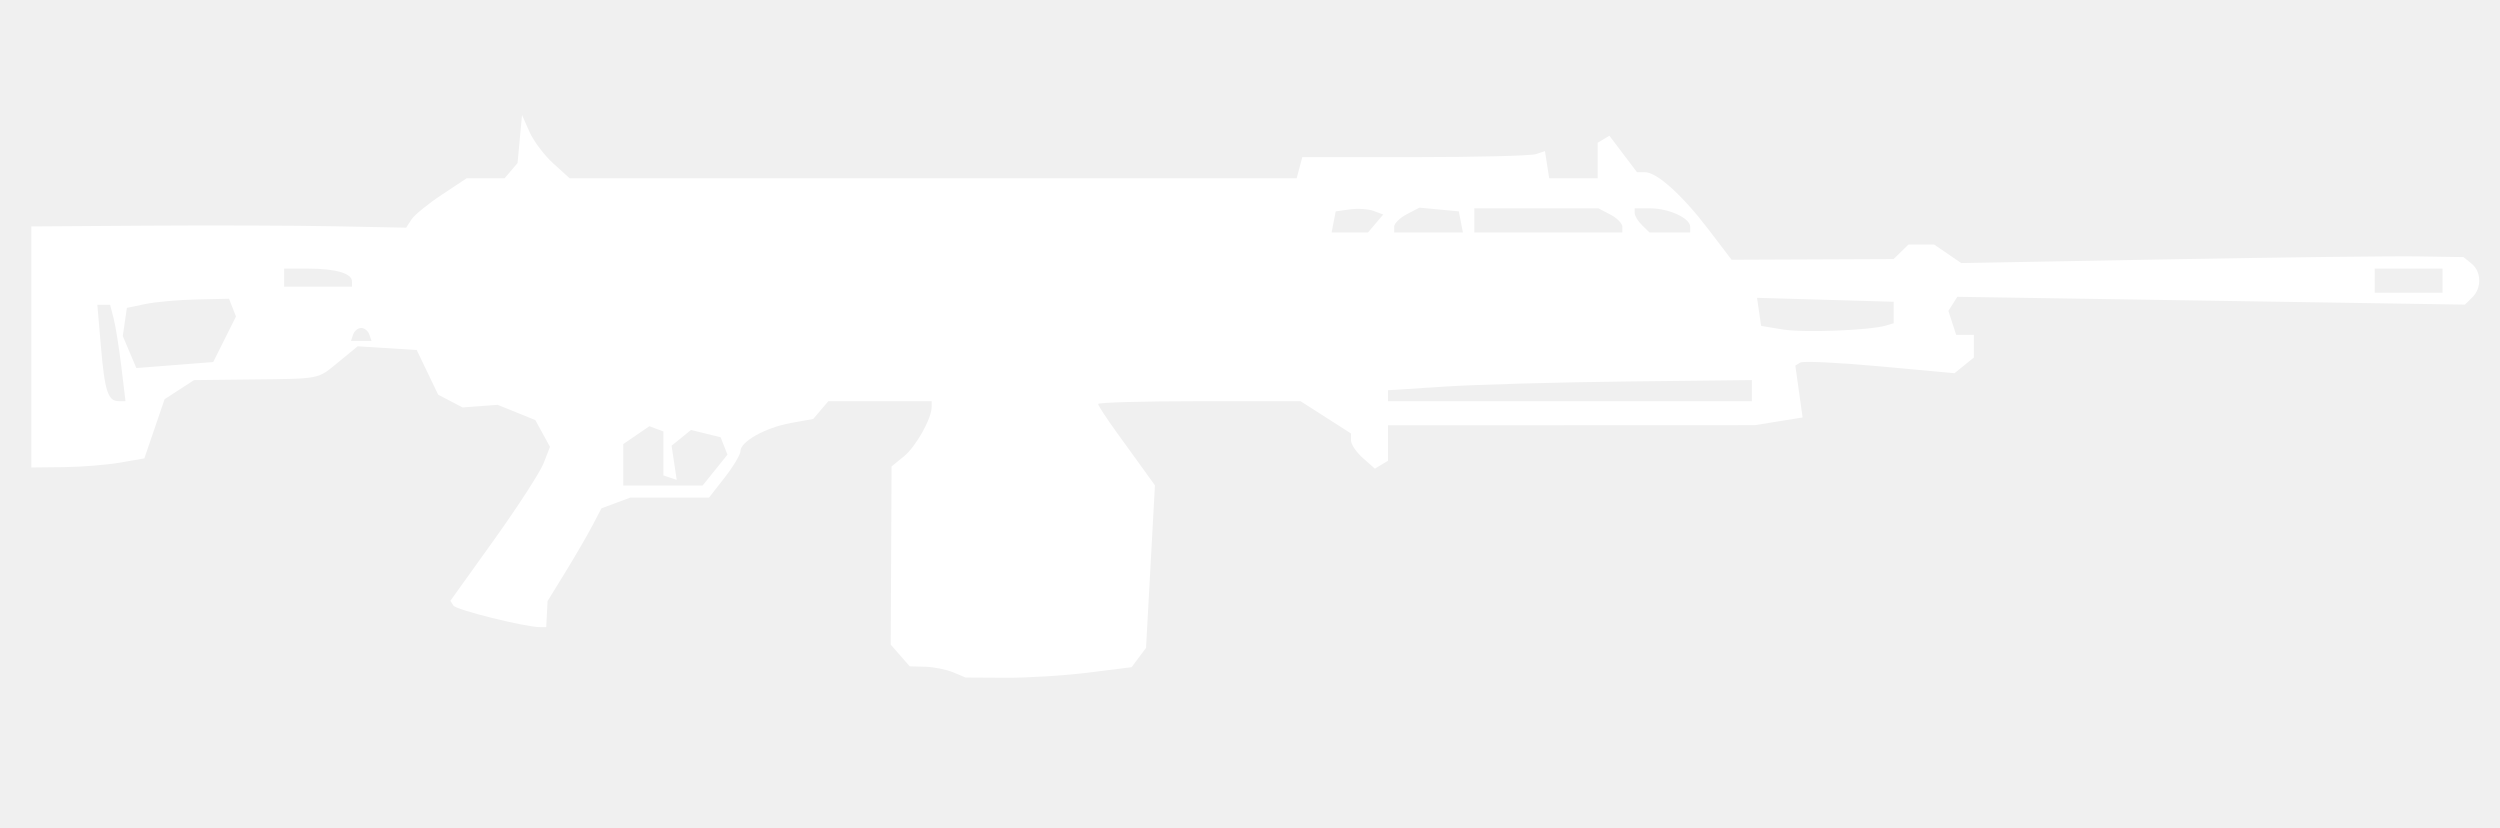
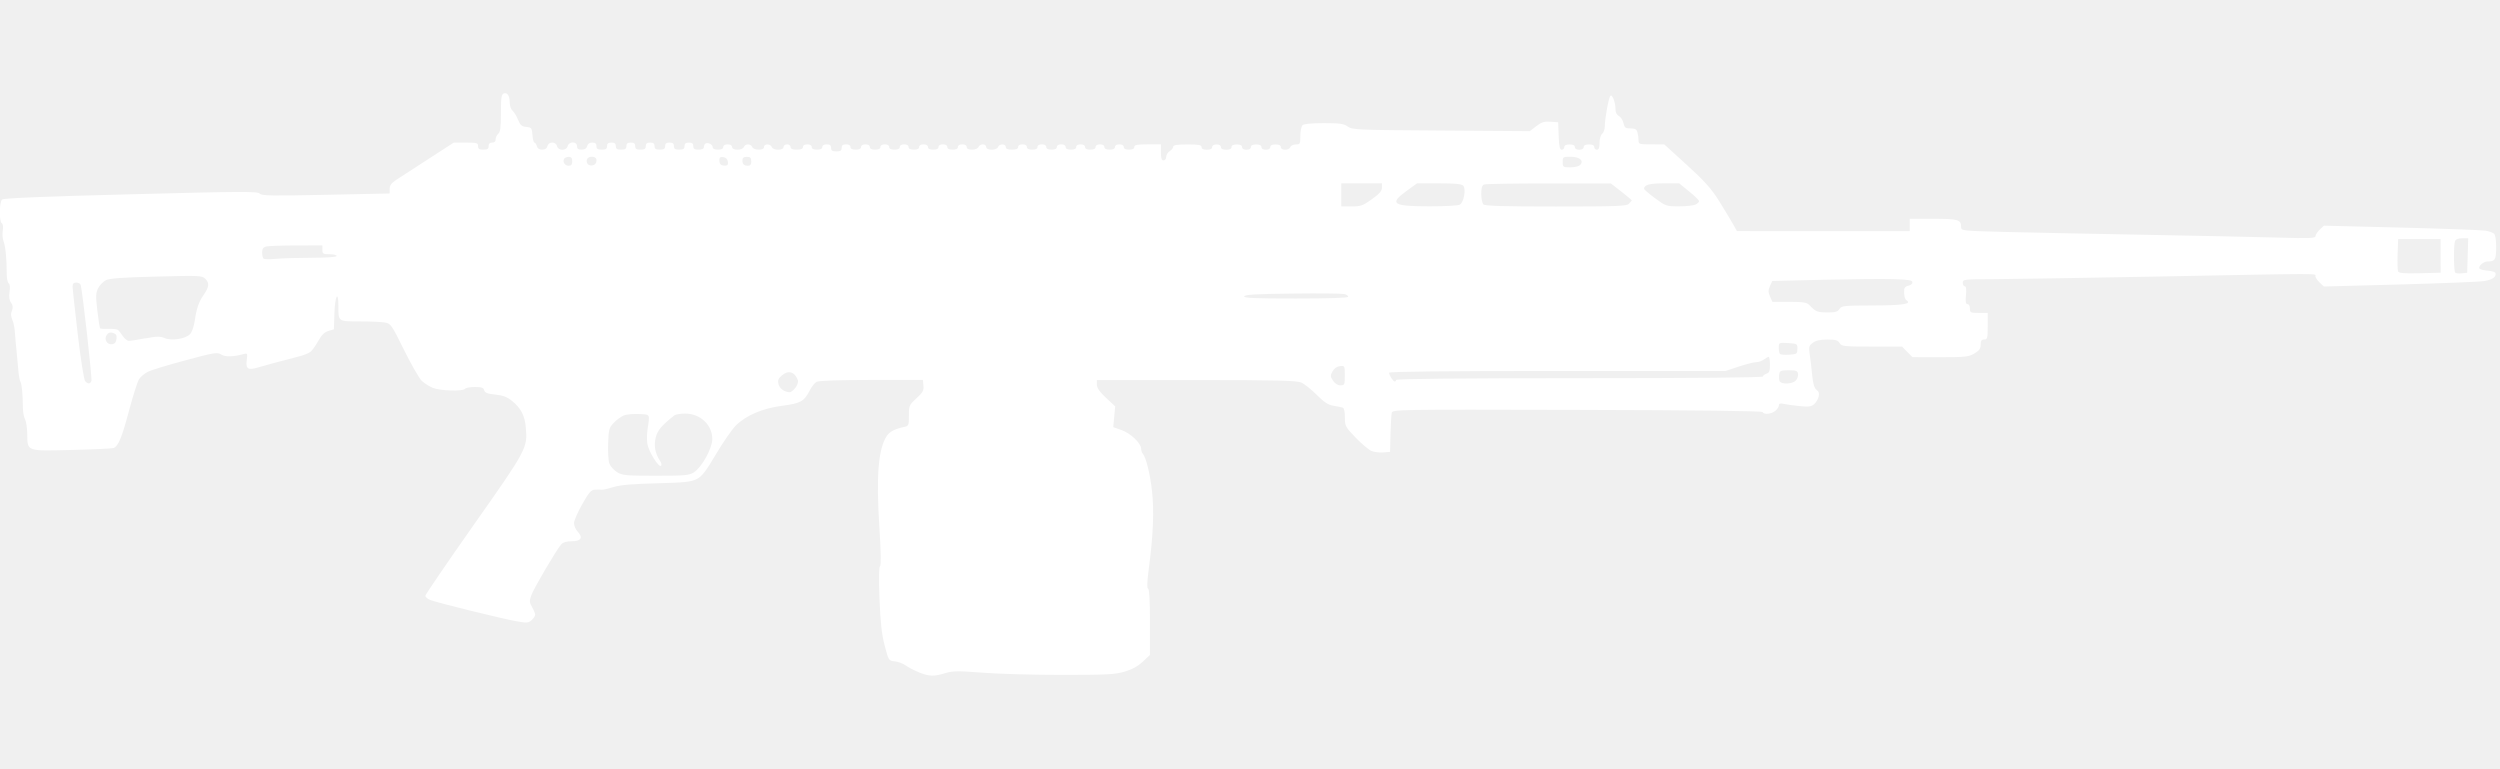
- <svg xmlns="http://www.w3.org/2000/svg" width="402" height="133" viewBox="0 0 402 133" version="1.1" id="svg21" xml:space="preserve">
-   <defs id="defs25" />
-   <path style="fill:#ffffff;stroke-width:0.98" d="m 153.281,108.115 c -1.091,-0.458 -3.111,-0.863 -4.49,-0.901 l -2.507,-0.068 -1.528,-1.744 -1.528,-1.744 0.068,-14.33 0.068,-14.33 1.984,-1.61 c 1.926,-1.563 4.462,-6.084 4.462,-7.954 v -0.923 h -8.307 -8.307 l -1.213,1.428 -1.213,1.428 -3.619,0.656 c -4.061,0.736 -8.081,2.976 -8.081,4.502 0,0.555 -1.138,2.467 -2.53,4.249 l -2.53,3.241 h -6.331 -6.331 l -2.317,0.861 -2.317,0.861 -1.452,2.773 c -0.799,1.525 -2.748,4.883 -4.333,7.462 l -2.881,4.689 -0.108,2.093 -0.108,2.093 -0.992,-0.004 c -2.396,-0.01 -13.491,-2.769 -13.932,-3.465 l -0.487,-0.769 6.986,-9.752 c 3.842,-5.364 7.446,-10.934 8.008,-12.378 l 1.022,-2.626 -1.179,-2.153 -1.179,-2.153 -3.027,-1.225 -3.027,-1.225 -2.821,0.21 -2.821,0.21 -1.963,-1.027 -1.963,-1.027 -1.726,-3.593 -1.726,-3.593 -4.746,-0.297 -4.746,-0.297 -3.013,2.477 c -3.505,2.881 -2.772,2.735 -14.318,2.862 l -8.978,0.099 -2.367,1.534 -2.367,1.534 -1.63,4.761 -1.63,4.761 -3.882,0.674 c -2.135,0.371 -6.225,0.699 -9.088,0.73 l -5.206,0.056 V 55.791 36.411 L 23.625,36.286 c 10.226,-0.069 23.789,-0.025 30.139,0.099 l 11.546,0.225 0.85,-1.313 c 0.467,-0.722 2.659,-2.511 4.869,-3.975 l 4.02,-2.662 h 3.048 3.048 l 1.039,-1.223 1.039,-1.223 0.359,-3.864 0.359,-3.864 1.192,2.702 c 0.656,1.486 2.377,3.775 3.826,5.087 l 2.634,2.385 h 58.454 58.454 l 0.453,-1.696 0.453,-1.696 h 18.047 c 9.926,0 18.706,-0.218 19.511,-0.484 l 1.464,-0.484 0.34,2.18 0.34,2.18 h 3.898 3.898 v -2.85 -2.85 l 0.942,-0.569 0.942,-0.569 2.22,2.934 2.22,2.934 h 1.293 c 1.907,0 6.017,3.709 10.215,9.219 l 3.702,4.859 13.025,-0.055 13.025,-0.055 1.198,-1.17 1.198,-1.17 h 2.06 2.06 l 2.178,1.49 2.178,1.49 32.998,-0.591 c 18.149,-0.325 36.323,-0.54 40.388,-0.478 l 7.39,0.114 1.287,1.044 c 1.607,1.304 1.661,3.93 0.111,5.444 l -1.177,1.15 -40.811,-0.627 -40.811,-0.627 -0.717,1.133 -0.717,1.133 0.627,1.929 0.627,1.929 h 1.421 1.421 v 1.819 1.819 l -1.556,1.262 -1.556,1.262 -11.993,-1.103 C 295.696,58.306 289.937,58.028 289.494,58.296 l -0.805,0.486 0.585,4.173 0.585,4.173 -3.833,0.619 -3.833,0.619 -29.501,0.011 -29.501,0.011 v 2.85 2.85 l -1.054,0.637 -1.054,0.637 -1.921,-1.699 c -1.056,-0.934 -1.921,-2.208 -1.921,-2.83 v -1.131 l -4.056,-2.595 -4.056,-2.595 H 192.857 c -8.95,0 -16.273,0.203 -16.273,0.45 0,0.248 1.353,2.319 3.007,4.603 1.654,2.284 3.708,5.126 4.565,6.315 l 1.558,2.163 -0.716,13.071 -0.716,13.071 -1.159,1.549 -1.159,1.549 -6.903,0.869 c -3.797,0.478 -9.804,0.852 -13.349,0.832 l -6.446,-0.036 z m -38.305,-32.522 2,-2.484 -0.55,-1.4 -0.55,-1.4 -2.383,-0.584 -2.383,-0.584 -1.559,1.264 -1.559,1.264 0.412,2.746 0.412,2.746 -1.072,-0.359 -1.072,-0.359 v -3.533 -3.533 l -1.126,-0.421 -1.126,-0.421 -2.097,1.435 -2.097,1.435 v 3.336 3.336 h 6.374 6.374 z M 19.514,58.98 c -0.366,-3.042 -0.922,-6.53 -1.236,-7.752 l -0.57,-2.221 h -1.028 -1.028 l 0.582,6.784 c 0.613,7.15 1.131,8.719 2.876,8.719 h 1.07 z m 262.185,3.835 9.9e-4,-1.696 -20.082,0.223 c -11.045,0.123 -24.209,0.491 -29.254,0.817 l -9.173,0.594 v 0.879 0.879 h 29.253 29.253 l 9.9e-4,-1.696 z M 36.116,54.552 37.946,50.89 37.386,49.465 36.826,48.039 31.589,48.154 c -2.88,0.063 -6.576,0.393 -8.212,0.733 l -2.975,0.618 -0.329,2.266 -0.329,2.266 1.09,2.573 1.09,2.573 6.18,-0.484 6.18,-0.484 z M 59.382,53.78 c -0.195,-0.573 -0.779,-1.042 -1.297,-1.042 -0.518,0 -1.102,0.469 -1.297,1.042 l -0.355,1.042 h 1.653 1.653 z m 243.884,-1.432 1.24,-0.372 -0.002,-1.726 -0.002,-1.726 -10.985,-0.317 -10.985,-0.317 0.327,2.255 0.327,2.255 3.471,0.578 c 3.325,0.554 14.018,0.149 16.61,-0.63 z m 89.495,-7.216 V 43.194 h -5.454 -5.454 v 1.938 1.938 h 5.454 5.454 z M 56.597,45.236 c 0,-1.277 -2.63,-2.042 -7.023,-2.042 h -3.885 v 1.453 1.453 h 5.454 5.454 z m 164.601,-9.297 1.225,-1.442 -1.527,-0.573 c -0.84,-0.315 -2.559,-0.429 -3.82,-0.254 l -2.293,0.319 -0.331,1.696 -0.331,1.696 h 2.926 2.926 z m 13.709,-0.254 -0.329,-1.696 -3.169,-0.3 -3.169,-0.3 -2.029,1.061 c -1.116,0.584 -2.029,1.482 -2.029,1.996 v 0.935 h 5.527 5.527 z m 25.966,0.761 c 0,-0.514 -0.863,-1.386 -1.918,-1.938 l -1.918,-1.003 h -9.982 -9.982 v 1.938 1.938 h 11.9 11.9 z m 10.908,0 c 0,-1.358 -3.434,-2.941 -6.38,-2.941 h -2.544 v 0.775 c 0,0.426 0.535,1.298 1.19,1.938 l 1.19,1.163 h 3.272 3.272 z" id="path8168" />
-   <path style="fill:#000000;stroke-width:0.98" id="path8146" d="" />
-   <path style="fill:#000000;stroke-width:0.98" id="path8144" d="" />
+ <svg xmlns="http://www.w3.org/2000/svg" width="107.321" height="32.999" viewBox="0 0 28.395 8.731" version="1.1" id="svg5">
+   <defs id="defs2" />
+   <g id="layer1" transform="translate(-74.45971,-435.3755)">
+     <path style="fill:#ffffff;stroke-width:0.02;fill-opacity:1" d="m 84.901,443.013 c -0.052,-0.02 -0.12,-0.055 -0.152,-0.078 -0.032,-0.023 -0.089,-0.044 -0.127,-0.048 -0.069,-0.007 -0.069,-0.008 -0.114,-0.178 -0.034,-0.13 -0.048,-0.257 -0.059,-0.53 -0.009,-0.233 -0.007,-0.364 0.006,-0.372 0.013,-0.009 0.011,-0.155 -0.007,-0.436 -0.038,-0.59 -0.013,-0.895 0.083,-1.043 0.033,-0.05 0.09,-0.08 0.197,-0.103 0.053,-0.011 0.055,-0.018 0.055,-0.13 0,-0.113 0.004,-0.121 0.086,-0.196 0.072,-0.066 0.085,-0.089 0.079,-0.143 l -0.006,-0.065 h -0.584 c -0.363,0 -0.598,0.008 -0.623,0.021 -0.021,0.011 -0.056,0.054 -0.077,0.096 -0.065,0.127 -0.104,0.149 -0.312,0.176 -0.226,0.029 -0.413,0.109 -0.53,0.226 -0.043,0.043 -0.144,0.189 -0.224,0.324 -0.117,0.198 -0.159,0.252 -0.22,0.283 -0.063,0.032 -0.135,0.04 -0.457,0.048 -0.278,0.007 -0.411,0.019 -0.488,0.043 -0.058,0.018 -0.117,0.032 -0.131,0.03 -0.014,-0.002 -0.049,-0.002 -0.078,-8.3e-4 -0.045,0.002 -0.068,0.029 -0.146,0.166 -0.051,0.09 -0.093,0.187 -0.093,0.215 0,0.028 0.019,0.072 0.043,0.097 0.063,0.067 0.037,0.108 -0.069,0.108 -0.059,0 -0.099,0.012 -0.119,0.035 -0.053,0.06 -0.311,0.498 -0.339,0.577 -0.024,0.066 -0.023,0.082 0.008,0.136 0.019,0.033 0.035,0.072 0.035,0.086 0,0.014 -0.018,0.042 -0.04,0.062 -0.037,0.033 -0.053,0.034 -0.176,0.012 -0.168,-0.03 -0.901,-0.211 -0.976,-0.241 -0.03,-0.012 -0.055,-0.034 -0.055,-0.048 3.02e-4,-0.014 0.249,-0.378 0.552,-0.809 0.599,-0.85 0.61,-0.87 0.589,-1.101 -0.012,-0.137 -0.056,-0.222 -0.158,-0.304 -0.054,-0.044 -0.102,-0.062 -0.189,-0.071 -0.09,-0.009 -0.118,-0.02 -0.126,-0.049 -0.008,-0.03 -0.029,-0.037 -0.107,-0.037 -0.053,0 -0.103,0.009 -0.11,0.02 -0.02,0.032 -0.284,0.024 -0.368,-0.011 -0.041,-0.017 -0.097,-0.053 -0.125,-0.08 -0.028,-0.026 -0.118,-0.184 -0.2,-0.349 -0.145,-0.293 -0.151,-0.301 -0.221,-0.313 -0.04,-0.007 -0.168,-0.012 -0.286,-0.012 -0.244,-2.3e-4 -0.239,0.003 -0.239,-0.173 0,-0.186 -0.038,-0.12 -0.045,0.077 l -0.006,0.186 -0.062,0.018 c -0.044,0.013 -0.078,0.046 -0.115,0.113 -0.029,0.052 -0.068,0.107 -0.087,0.123 -0.018,0.015 -0.075,0.039 -0.126,0.052 -0.216,0.056 -0.4,0.105 -0.472,0.127 -0.114,0.034 -0.141,0.017 -0.128,-0.083 0.01,-0.077 0.008,-0.081 -0.033,-0.07 -0.118,0.033 -0.211,0.035 -0.257,0.006 -0.044,-0.028 -0.076,-0.023 -0.41,0.067 -0.199,0.053 -0.392,0.112 -0.427,0.131 -0.036,0.019 -0.079,0.056 -0.096,0.082 -0.017,0.026 -0.068,0.185 -0.113,0.354 -0.082,0.309 -0.123,0.408 -0.176,0.428 -0.016,0.006 -0.23,0.016 -0.475,0.022 -0.52,0.013 -0.503,0.019 -0.506,-0.182 -10e-4,-0.068 -0.012,-0.142 -0.025,-0.166 -0.013,-0.024 -0.023,-0.078 -0.024,-0.12 -0.002,-0.162 -0.012,-0.28 -0.028,-0.305 -0.009,-0.014 -0.02,-0.077 -0.025,-0.14 -0.005,-0.063 -0.014,-0.16 -0.02,-0.216 -0.006,-0.055 -0.014,-0.141 -0.017,-0.191 -0.003,-0.05 -0.013,-0.109 -0.021,-0.131 -0.029,-0.078 -0.03,-0.091 -0.012,-0.137 0.012,-0.032 0.008,-0.058 -0.012,-0.085 -0.02,-0.027 -0.026,-0.065 -0.017,-0.123 0.008,-0.052 0.004,-0.089 -0.01,-0.097 -0.012,-0.007 -0.022,-0.056 -0.022,-0.107 1.71e-4,-0.164 -0.014,-0.314 -0.036,-0.369 -0.011,-0.03 -0.016,-0.085 -0.009,-0.123 0.007,-0.041 0.002,-0.075 -0.011,-0.083 -0.032,-0.02 -0.029,-0.243 0.004,-0.27 0.018,-0.015 0.502,-0.035 1.464,-0.059 1.253,-0.033 1.44,-0.034 1.461,-0.008 0.021,0.025 0.128,0.027 0.75,0.014 l 0.726,-0.015 2.51e-4,-0.053 c 1.83e-4,-0.039 0.02,-0.066 0.075,-0.102 0.041,-0.027 0.205,-0.134 0.364,-0.236 l 0.289,-0.187 h 0.138 c 0.125,0 0.138,0.004 0.138,0.04 0,0.031 0.013,0.04 0.06,0.04 0.047,0 0.06,-0.009 0.06,-0.04 0,-0.027 0.013,-0.04 0.04,-0.04 0.026,0 0.04,-0.013 0.04,-0.038 0,-0.021 0.014,-0.049 0.03,-0.063 0.023,-0.019 0.03,-0.073 0.03,-0.235 0,-0.173 0.005,-0.212 0.032,-0.222 0.041,-0.016 0.068,0.026 0.068,0.107 1.6e-4,0.035 0.015,0.075 0.032,0.089 0.018,0.015 0.045,0.06 0.062,0.102 0.025,0.062 0.041,0.076 0.094,0.082 0.059,0.006 0.064,0.012 0.07,0.092 0.003,0.047 0.014,0.086 0.023,0.086 0.009,0 0.021,0.018 0.027,0.04 0.007,0.027 0.027,0.04 0.06,0.04 0.033,0 0.053,-0.014 0.06,-0.04 0.014,-0.054 0.095,-0.054 0.109,0 0.014,0.055 0.106,0.055 0.121,0 0.015,-0.056 0.106,-0.056 0.106,0 0,0.03 0.013,0.04 0.052,0.04 0.035,0 0.056,-0.013 0.063,-0.04 0.007,-0.026 0.027,-0.04 0.058,-0.04 0.035,0 0.048,0.011 0.048,0.04 0,0.031 0.013,0.04 0.06,0.04 0.047,0 0.06,-0.009 0.06,-0.04 0,-0.029 0.013,-0.04 0.05,-0.04 0.037,0 0.05,0.011 0.05,0.04 0,0.031 0.013,0.04 0.06,0.04 0.047,0 0.06,-0.009 0.06,-0.04 0,-0.029 0.013,-0.04 0.05,-0.04 0.037,0 0.05,0.011 0.05,0.04 0,0.031 0.013,0.04 0.06,0.04 0.047,0 0.06,-0.009 0.06,-0.04 0,-0.029 0.013,-0.04 0.05,-0.04 0.037,0 0.05,0.011 0.05,0.04 0,0.031 0.013,0.04 0.06,0.04 0.047,0 0.06,-0.009 0.06,-0.04 0,-0.029 0.013,-0.04 0.05,-0.04 0.037,0 0.05,0.011 0.05,0.04 0,0.031 0.013,0.04 0.06,0.04 0.047,0 0.06,-0.009 0.06,-0.04 0,-0.029 0.013,-0.04 0.05,-0.04 0.037,0 0.05,0.011 0.05,0.04 0,0.031 0.013,0.04 0.06,0.04 0.039,0 0.06,-0.01 0.06,-0.029 0,-0.016 0.008,-0.034 0.018,-0.04 0.028,-0.017 0.082,0.01 0.082,0.041 0,0.018 0.022,0.028 0.06,0.028 0.04,0 0.06,-0.01 0.06,-0.03 0,-0.019 0.019,-0.03 0.05,-0.03 0.031,0 0.05,0.011 0.05,0.03 0,0.041 0.118,0.041 0.134,0 0.015,-0.039 0.08,-0.039 0.095,0 0.007,0.018 0.037,0.03 0.073,0.03 0.041,0 0.061,-0.01 0.061,-0.03 0,-0.039 0.073,-0.039 0.088,0 0.016,0.041 0.134,0.041 0.134,0 0,-0.017 0.018,-0.03 0.04,-0.03 0.022,0 0.04,0.013 0.04,0.03 0,0.021 0.021,0.03 0.07,0.03 0.049,0 0.07,-0.009 0.07,-0.03 0,-0.019 0.019,-0.03 0.05,-0.03 0.031,0 0.05,0.011 0.05,0.03 0,0.02 0.02,0.03 0.06,0.03 0.04,0 0.06,-0.01 0.06,-0.03 0,-0.019 0.019,-0.03 0.05,-0.03 0.037,0 0.05,0.011 0.05,0.04 0,0.031 0.013,0.04 0.06,0.04 0.047,0 0.06,-0.009 0.06,-0.04 0,-0.029 0.013,-0.04 0.05,-0.04 0.031,0 0.05,0.011 0.05,0.03 0,0.02 0.02,0.03 0.06,0.03 0.04,0 0.06,-0.01 0.06,-0.03 0,-0.019 0.019,-0.03 0.05,-0.03 0.031,0 0.05,0.011 0.05,0.03 0,0.02 0.02,0.03 0.06,0.03 0.04,0 0.06,-0.01 0.06,-0.03 0,-0.019 0.019,-0.03 0.05,-0.03 0.031,0 0.05,0.011 0.05,0.03 0,0.02 0.02,0.03 0.06,0.03 0.04,0 0.06,-0.01 0.06,-0.03 0,-0.019 0.019,-0.03 0.05,-0.03 0.031,0 0.05,0.011 0.05,0.03 0,0.02 0.02,0.03 0.06,0.03 0.04,0 0.06,-0.01 0.06,-0.03 0,-0.019 0.019,-0.03 0.05,-0.03 0.031,0 0.05,0.011 0.05,0.03 0,0.02 0.02,0.03 0.06,0.03 0.04,0 0.06,-0.01 0.06,-0.03 0,-0.019 0.019,-0.03 0.05,-0.03 0.031,0 0.05,0.011 0.05,0.03 0,0.02 0.02,0.03 0.06,0.03 0.04,0 0.06,-0.01 0.06,-0.03 0,-0.019 0.019,-0.03 0.05,-0.03 0.031,0 0.05,0.011 0.05,0.03 0,0.02 0.02,0.03 0.061,0.03 0.036,0 0.066,-0.013 0.073,-0.03 0.006,-0.017 0.029,-0.03 0.05,-0.03 0.021,0 0.038,0.014 0.038,0.03 0,0.041 0.118,0.041 0.134,0 0.015,-0.039 0.088,-0.039 0.088,0 0,0.021 0.021,0.03 0.07,0.03 0.049,0 0.07,-0.009 0.07,-0.03 0,-0.019 0.019,-0.03 0.05,-0.03 0.031,0 0.05,0.011 0.05,0.03 0,0.02 0.02,0.03 0.06,0.03 0.04,0 0.06,-0.01 0.06,-0.03 0,-0.019 0.019,-0.03 0.05,-0.03 0.031,0 0.05,0.011 0.05,0.03 0,0.02 0.02,0.03 0.06,0.03 0.04,0 0.06,-0.01 0.06,-0.03 0,-0.019 0.019,-0.03 0.05,-0.03 0.031,0 0.05,0.011 0.05,0.03 0,0.02 0.02,0.03 0.06,0.03 0.04,0 0.06,-0.01 0.06,-0.03 0,-0.019 0.019,-0.03 0.05,-0.03 0.031,0 0.05,0.011 0.05,0.03 0,0.02 0.02,0.03 0.06,0.03 0.04,0 0.06,-0.01 0.06,-0.03 0,-0.019 0.019,-0.03 0.05,-0.03 0.031,0 0.05,0.011 0.05,0.03 0,0.02 0.02,0.03 0.06,0.03 0.04,0 0.06,-0.01 0.06,-0.03 0,-0.019 0.019,-0.03 0.05,-0.03 0.031,0 0.05,0.011 0.05,0.03 0,0.02 0.02,0.03 0.06,0.03 0.04,0 0.06,-0.01 0.06,-0.03 0,-0.024 0.03,-0.03 0.151,-0.03 h 0.151 v 0.091 c 0,0.067 0.008,0.091 0.03,0.091 0.017,0 0.03,-0.018 0.03,-0.04 0,-0.022 0.018,-0.051 0.04,-0.065 0.022,-0.014 0.04,-0.036 0.04,-0.051 0,-0.018 0.045,-0.025 0.161,-0.025 0.13,0 0.161,0.006 0.161,0.03 0,0.02 0.02,0.03 0.06,0.03 0.04,0 0.06,-0.01 0.06,-0.03 0,-0.019 0.019,-0.03 0.05,-0.03 0.031,0 0.05,0.011 0.05,0.03 0,0.02 0.02,0.03 0.06,0.03 0.04,0 0.06,-0.01 0.06,-0.03 0,-0.02 0.02,-0.03 0.06,-0.03 0.04,0 0.06,0.01 0.06,0.03 0,0.019 0.019,0.03 0.05,0.03 0.031,0 0.05,-0.011 0.05,-0.03 0,-0.02 0.02,-0.03 0.06,-0.03 0.04,0 0.06,0.01 0.06,0.03 0,0.019 0.019,0.03 0.05,0.03 0.031,0 0.05,-0.011 0.05,-0.03 0,-0.02 0.02,-0.03 0.06,-0.03 0.04,0 0.06,0.01 0.06,0.03 0,0.04 0.093,0.04 0.108,0 0.006,-0.017 0.035,-0.03 0.063,-0.03 0.047,0 0.051,-0.007 0.051,-0.097 0,-0.053 0.011,-0.107 0.024,-0.121 0.016,-0.016 0.099,-0.024 0.242,-0.024 0.183,0 0.227,0.006 0.273,0.039 0.052,0.037 0.106,0.039 1.061,0.045 l 1.006,0.007 0.074,-0.057 c 0.06,-0.046 0.091,-0.055 0.161,-0.05 l 0.087,0.006 0.006,0.156 c 0.004,0.121 0.013,0.156 0.035,0.156 0.016,0 0.029,-0.014 0.029,-0.03 0,-0.02 0.02,-0.03 0.06,-0.03 0.04,0 0.06,0.01 0.06,0.03 0,0.019 0.019,0.03 0.05,0.03 0.031,0 0.05,-0.011 0.05,-0.03 0,-0.02 0.02,-0.03 0.06,-0.03 0.04,0 0.06,0.01 0.06,0.03 0,0.017 0.014,0.03 0.03,0.03 0.022,0 0.03,-0.022 0.03,-0.078 0,-0.045 0.013,-0.089 0.03,-0.103 0.017,-0.014 0.03,-0.052 0.03,-0.086 0,-0.085 0.043,-0.323 0.063,-0.345 0.021,-0.023 0.058,0.073 0.058,0.15 0,0.037 0.014,0.066 0.039,0.079 0.021,0.011 0.045,0.048 0.052,0.081 0.012,0.052 0.022,0.06 0.08,0.06 0.052,0 0.069,0.01 0.079,0.045 0.007,0.025 0.012,0.066 0.012,0.091 2.85e-4,0.043 0.008,0.045 0.146,0.045 l 0.146,1.7e-4 0.256,0.233 c 0.203,0.185 0.278,0.269 0.365,0.407 0.06,0.096 0.13,0.213 0.157,0.26 l 0.048,0.085 0.981,1.7e-4 0.981,1.7e-4 v -0.07 -0.07 h 0.268 c 0.282,0 0.316,0.01 0.316,0.092 0,0.044 0.003,0.044 0.488,0.057 0.268,0.007 0.977,0.021 1.575,0.032 0.598,0.011 1.284,0.025 1.524,0.032 0.372,0.011 0.438,0.008 0.438,-0.016 0,-0.016 0.022,-0.049 0.048,-0.074 l 0.048,-0.045 0.885,0.022 c 0.487,0.012 0.916,0.028 0.953,0.035 0.037,0.007 0.079,0.022 0.093,0.033 0.016,0.012 0.025,0.071 0.025,0.156 0,0.142 -0.012,0.161 -0.101,0.161 -0.046,0 -0.109,0.06 -0.087,0.082 0.009,0.009 0.052,0.019 0.095,0.022 0.043,0.004 0.082,0.015 0.085,0.026 0.013,0.043 -0.033,0.077 -0.127,0.092 -0.054,0.009 -0.486,0.026 -0.96,0.039 l -0.862,0.023 -0.048,-0.045 c -0.026,-0.025 -0.048,-0.057 -0.048,-0.072 0,-0.033 0.13,-0.033 -1.801,0.004 -0.852,0.016 -1.697,0.029 -1.877,0.03 -0.313,4e-4 -0.327,0.002 -0.327,0.041 0,0.022 0.01,0.04 0.023,0.04 0.015,0 0.019,0.034 0.013,0.101 -0.007,0.076 -0.003,0.101 0.018,0.101 0.016,0 0.027,0.021 0.027,0.05 0,0.047 0.007,0.05 0.101,0.05 h 0.101 v 0.151 c 0,0.138 -0.004,0.151 -0.04,0.151 -0.031,0 -0.04,0.013 -0.04,0.058 0,0.046 -0.016,0.068 -0.072,0.101 -0.065,0.038 -0.102,0.042 -0.387,0.042 l -0.316,-5.7e-4 -0.059,-0.06 -0.059,-0.06 H 95.743 c -0.342,0 -0.366,-0.002 -0.389,-0.04 -0.02,-0.033 -0.047,-0.04 -0.141,-0.04 -0.081,2.8e-4 -0.13,0.012 -0.164,0.037 -0.044,0.034 -0.047,0.046 -0.034,0.135 0.008,0.054 0.021,0.16 0.028,0.236 0.01,0.097 0.024,0.145 0.05,0.164 0.025,0.019 0.032,0.041 0.023,0.077 -0.007,0.028 -0.03,0.067 -0.051,0.085 -0.031,0.028 -0.061,0.032 -0.164,0.022 -0.069,-0.007 -0.151,-0.018 -0.181,-0.025 -0.04,-0.009 -0.055,-0.005 -0.055,0.015 0,0.015 -0.018,0.044 -0.04,0.063 -0.044,0.038 -0.133,0.047 -0.144,0.015 -0.004,-0.013 -0.753,-0.022 -2.106,-0.025 -2.085,-0.005 -2.099,-0.005 -2.108,0.035 -0.005,0.022 -0.011,0.131 -0.014,0.241 l -0.005,0.201 -0.078,0.006 c -0.043,0.004 -0.103,-0.004 -0.134,-0.017 -0.031,-0.013 -0.111,-0.081 -0.179,-0.151 -0.117,-0.122 -0.122,-0.132 -0.122,-0.23 0,-0.065 -0.009,-0.106 -0.025,-0.111 -0.014,-0.004 -0.061,-0.014 -0.105,-0.021 -0.061,-0.01 -0.106,-0.04 -0.191,-0.125 -0.061,-0.061 -0.14,-0.124 -0.176,-0.139 -0.052,-0.022 -0.281,-0.028 -1.192,-0.028 h -1.128 v 0.052 c 0,0.037 0.03,0.081 0.104,0.15 l 0.104,0.097 -0.011,0.118 -0.011,0.118 0.096,0.034 c 0.102,0.036 0.221,0.15 0.221,0.212 0,0.019 0.008,0.044 0.018,0.055 0.036,0.039 0.083,0.227 0.105,0.422 0.025,0.223 0.014,0.503 -0.034,0.867 -0.022,0.165 -0.025,0.241 -0.01,0.246 0.014,0.005 0.021,0.134 0.021,0.379 v 0.372 l -0.082,0.077 c -0.055,0.052 -0.123,0.089 -0.206,0.113 -0.107,0.032 -0.202,0.037 -0.708,0.037 -0.321,5e-5 -0.728,-0.011 -0.906,-0.025 -0.28,-0.022 -0.335,-0.021 -0.423,0.005 -0.128,0.039 -0.179,0.038 -0.295,-0.007 z m -2.559,-2.274 c 0.087,-0.053 0.208,-0.272 0.208,-0.376 -1.6e-4,-0.162 -0.136,-0.29 -0.308,-0.29 -0.053,-4e-5 -0.107,0.009 -0.121,0.019 -0.146,0.115 -0.192,0.17 -0.213,0.25 -0.024,0.093 -0.008,0.183 0.047,0.266 0.019,0.028 0.023,0.052 0.011,0.059 -0.027,0.017 -0.137,-0.161 -0.153,-0.246 -0.007,-0.037 -0.007,-0.111 7.91e-4,-0.162 0.027,-0.188 0.035,-0.174 -0.097,-0.181 -0.065,-0.003 -0.144,0.004 -0.174,0.017 -0.03,0.013 -0.081,0.05 -0.112,0.083 -0.053,0.055 -0.058,0.074 -0.064,0.235 -0.004,0.096 0.003,0.2 0.015,0.23 0.012,0.03 0.051,0.073 0.087,0.096 0.06,0.036 0.102,0.04 0.438,0.04 0.332,0 0.379,-0.004 0.436,-0.039 z m 1.151,-0.958 c 0.023,-0.029 0.035,-0.066 0.029,-0.086 -0.034,-0.097 -0.107,-0.119 -0.181,-0.056 -0.042,0.036 -0.05,0.056 -0.039,0.1 0.012,0.05 0.066,0.089 0.127,0.092 0.013,7e-4 0.042,-0.022 0.064,-0.05 z m 6.241,-0.141 c 0,-0.11 -9.7e-4,-0.112 -0.055,-0.106 -0.034,0.004 -0.066,0.026 -0.084,0.059 -0.027,0.048 -0.026,0.059 0.005,0.106 0.022,0.033 0.053,0.053 0.084,0.053 0.047,0 0.05,-0.006 0.05,-0.112 z m -14.236,0.064 c 0.01,-0.027 -0.103,-1.04 -0.123,-1.094 -0.005,-0.014 -0.027,-0.025 -0.05,-0.025 -0.029,0 -0.041,0.013 -0.041,0.045 1.14e-4,0.025 0.027,0.27 0.059,0.545 0.032,0.275 0.07,0.512 0.083,0.528 0.03,0.036 0.057,0.037 0.071,6e-4 z m 19.357,-0.005 c 0.018,-0.018 0.03,-0.052 0.027,-0.075 -0.005,-0.037 -0.019,-0.043 -0.107,-0.043 -0.09,0 -0.101,0.005 -0.107,0.047 -0.004,0.026 -0.002,0.06 0.004,0.075 0.015,0.04 0.142,0.037 0.183,-0.004 z m -4.538,-0.008 c 0,-0.013 0.708,-0.02 2.083,-0.02 1.275,0 2.083,-0.007 2.083,-0.019 0,-0.01 0.018,-0.025 0.04,-0.032 0.032,-0.01 0.04,-0.03 0.04,-0.102 0,-0.049 -0.007,-0.089 -0.015,-0.089 -0.008,3.5e-4 -0.033,0.014 -0.054,0.03 -0.021,0.016 -0.061,0.03 -0.087,0.03 -0.026,0 -0.115,0.023 -0.198,0.05 l -0.15,0.05 H 92.148 c -1.278,0 -1.911,0.007 -1.911,0.02 0,0.029 0.047,0.1 0.065,0.1 0.008,0 0.015,-0.009 0.015,-0.02 z m 4.558,-0.352 c 0,-0.059 -0.003,-0.06 -0.106,-0.067 -0.104,-0.006 -0.106,-0.005 -0.106,0.052 0,0.032 0.006,0.065 0.014,0.072 0.008,0.008 0.055,0.012 0.106,0.008 0.087,-0.006 0.091,-0.009 0.091,-0.066 z m -19.092,-0.114 c 0.005,-0.041 -0.005,-0.057 -0.039,-0.068 -0.032,-0.01 -0.053,-0.004 -0.071,0.021 -0.036,0.049 5.93e-4,0.115 0.059,0.107 0.031,-0.004 0.046,-0.022 0.05,-0.06 z m 0.33,-0.006 c 0.13,-0.025 0.165,-0.025 0.218,-0.003 0.078,0.033 0.233,0.009 0.287,-0.045 0.021,-0.021 0.044,-0.087 0.054,-0.156 0.02,-0.136 0.046,-0.212 0.099,-0.288 0.063,-0.089 0.069,-0.137 0.023,-0.182 -0.04,-0.04 -0.055,-0.041 -0.559,-0.028 -0.379,0.009 -0.533,0.02 -0.573,0.041 -0.03,0.015 -0.07,0.056 -0.087,0.09 -0.028,0.055 -0.029,0.088 -0.01,0.255 0.012,0.106 0.027,0.197 0.032,0.202 0.005,0.005 0.048,0.008 0.095,0.006 0.047,-0.002 0.094,0.003 0.106,0.011 0.011,0.008 0.036,0.04 0.056,0.07 0.019,0.03 0.051,0.055 0.07,0.055 0.019,0 0.104,-0.013 0.19,-0.03 z m 19.239,-0.333 c 0.024,-0.038 0.047,-0.04 0.377,-0.041 0.333,-2.8e-4 0.448,-0.017 0.388,-0.056 -0.024,-0.016 -0.035,-0.063 -0.029,-0.129 0.002,-0.019 0.024,-0.037 0.048,-0.04 0.025,-0.004 0.045,-0.02 0.045,-0.037 0,-0.025 -0.04,-0.031 -0.211,-0.037 -0.116,-0.004 -0.474,-3.4e-4 -0.796,0.007 l -0.585,0.014 -0.026,0.058 c -0.021,0.048 -0.021,0.069 9.64e-4,0.119 l 0.027,0.06 h 0.192 c 0.156,0 0.198,0.006 0.226,0.035 0.073,0.076 0.09,0.084 0.202,0.085 0.094,8.2e-4 0.12,-0.006 0.141,-0.039 z m -5.579,-0.14 c 0,-0.011 -0.02,-0.025 -0.045,-0.031 -0.025,-0.006 -0.289,-0.009 -0.587,-0.005 -0.411,0.004 -0.544,0.012 -0.55,0.031 -0.007,0.02 0.12,0.025 0.587,0.025 0.376,0 0.595,-0.007 0.595,-0.02 z m 12.407,-0.463 V 438.091 h -0.241 -0.241 l -0.006,0.169 c -0.003,0.093 -10e-4,0.182 0.005,0.197 0.008,0.021 0.062,0.026 0.247,0.022 l 0.237,-0.006 z m 0.308,-0.005 0.006,-0.196 h -0.069 c -0.044,0 -0.073,0.011 -0.081,0.032 -0.017,0.045 -0.015,0.341 0.002,0.358 0.008,0.008 0.042,0.012 0.075,0.008 l 0.061,-0.006 z m -24.482,0.025 c 0.171,-1.2e-4 0.277,-0.008 0.277,-0.02 0,-0.011 -0.036,-0.02 -0.081,-0.02 -0.072,0 -0.081,-0.005 -0.081,-0.05 v -0.05 l -0.297,2.9e-4 c -0.163,1.7e-4 -0.317,0.006 -0.342,0.012 -0.033,0.009 -0.045,0.027 -0.045,0.067 0,0.03 0.007,0.062 0.015,0.07 0.008,0.009 0.074,0.01 0.146,0.003 0.072,-0.007 0.255,-0.012 0.408,-0.012 z m 12.036,-0.665 c 0.085,-0.061 0.114,-0.094 0.114,-0.131 v -0.049 h -0.231 -0.231 v 0.131 0.131 h 0.117 c 0.105,0 0.129,-0.009 0.231,-0.082 z m 0.998,0.062 c 0.045,-0.024 0.073,-0.174 0.04,-0.214 -0.018,-0.021 -0.085,-0.028 -0.275,-0.028 h -0.251 l -0.118,0.086 c -0.202,0.146 -0.16,0.175 0.26,0.175 0.17,3.4e-4 0.325,-0.008 0.344,-0.019 z m 1.922,-0.012 c 0.017,-0.017 0.032,-0.034 0.032,-0.037 0,-0.003 -0.054,-0.048 -0.119,-0.099 l -0.119,-0.093 h -0.704 c -0.387,0 -0.719,0.005 -0.736,0.012 -0.023,0.009 -0.032,0.039 -0.032,0.107 0,0.052 0.011,0.105 0.024,0.119 0.018,0.018 0.229,0.024 0.824,0.024 0.7,0 0.803,-0.004 0.831,-0.032 z m 0.757,0.011 c 0.021,-0.011 0.039,-0.029 0.039,-0.039 0,-0.01 -0.051,-0.06 -0.113,-0.11 l -0.113,-0.092 h -0.175 c -0.162,0 -0.224,0.017 -0.224,0.062 0,0.008 0.056,0.056 0.125,0.107 0.122,0.09 0.128,0.092 0.273,0.092 0.082,0 0.166,-0.009 0.187,-0.021 z m -1.309,-0.452 c 0.041,-0.049 -0.01,-0.091 -0.113,-0.091 -0.084,0 -0.088,0.002 -0.088,0.06 0,0.058 0.004,0.06 0.088,0.06 0.054,0 0.098,-0.012 0.113,-0.03 z m -11.451,-0.04 c 0,-0.036 -0.011,-0.05 -0.039,-0.05 -0.021,0 -0.045,0.009 -0.052,0.021 -0.022,0.035 0.007,0.08 0.05,0.08 0.03,0 0.041,-0.013 0.041,-0.05 z m 0.27,0.018 c 0.016,-0.043 -0.002,-0.069 -0.048,-0.069 -0.045,0 -0.068,0.031 -0.053,0.071 0.015,0.039 0.086,0.037 0.101,-0.003 z m 1.498,-0.013 c -0.004,-0.029 -0.023,-0.048 -0.052,-0.052 -0.033,-0.005 -0.045,0.004 -0.045,0.032 0,0.048 0.017,0.065 0.065,0.065 0.028,0 0.037,-0.012 0.032,-0.045 z m 0.265,-0.005 c 0,-0.04 -0.01,-0.05 -0.05,-0.05 -0.035,0 -0.05,0.011 -0.05,0.037 0,0.047 0.017,0.064 0.064,0.064 0.026,0 0.037,-0.015 0.037,-0.05 z" id="path3866" />
+   </g>
</svg>
